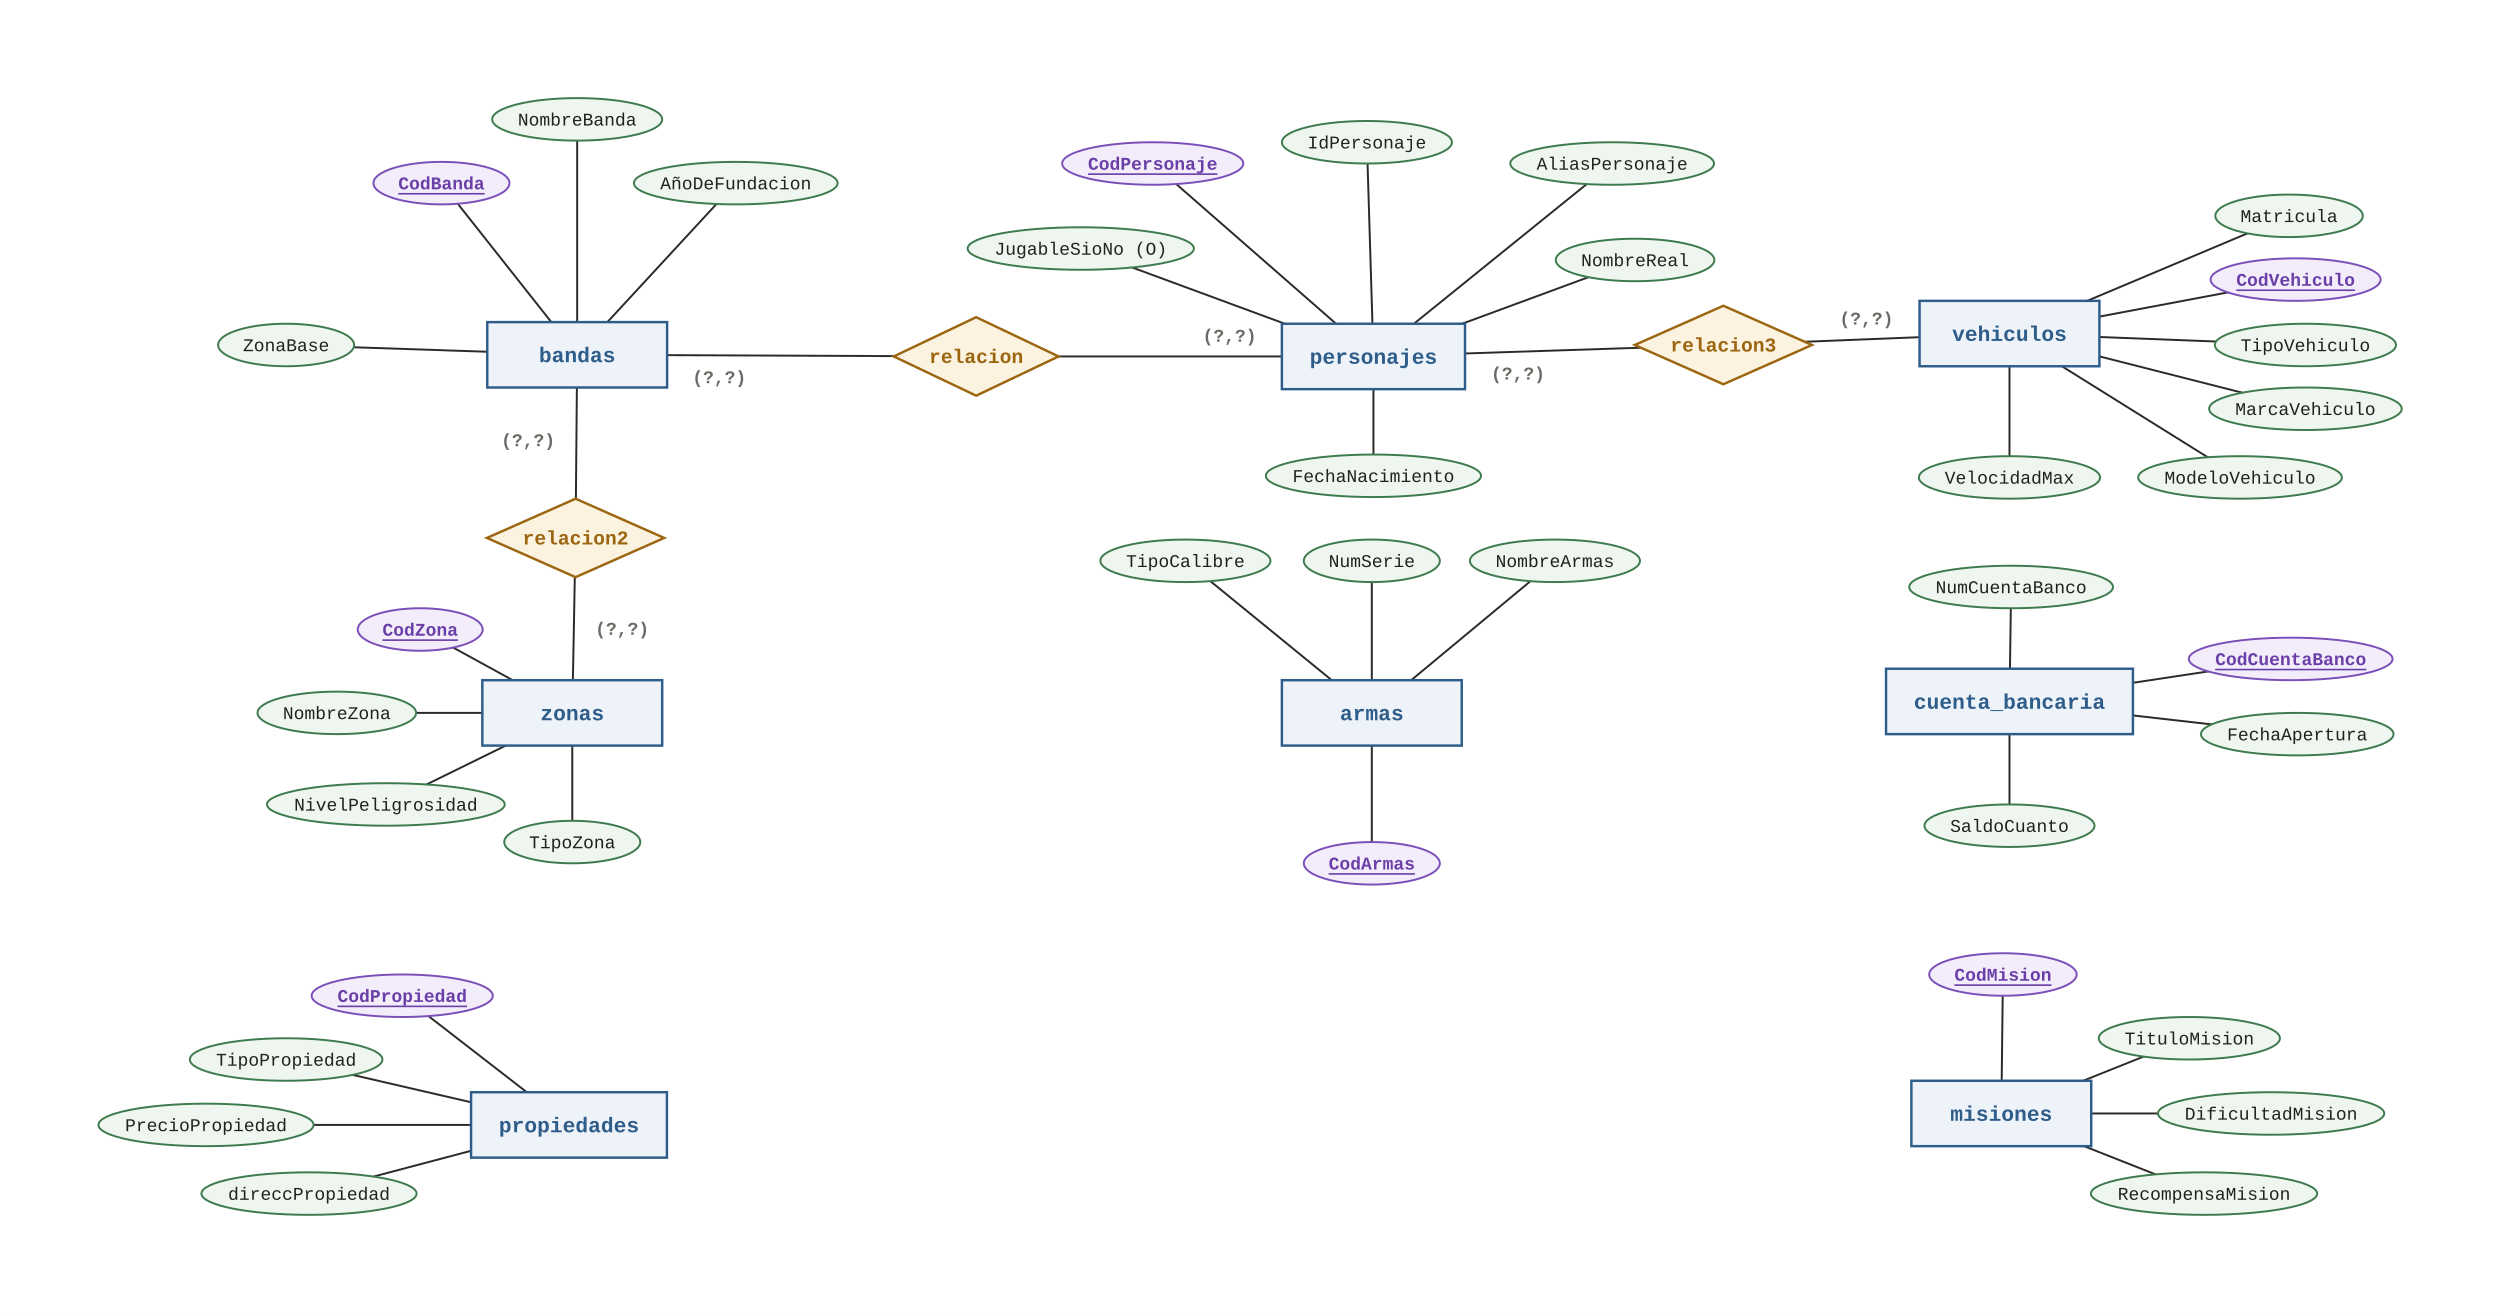
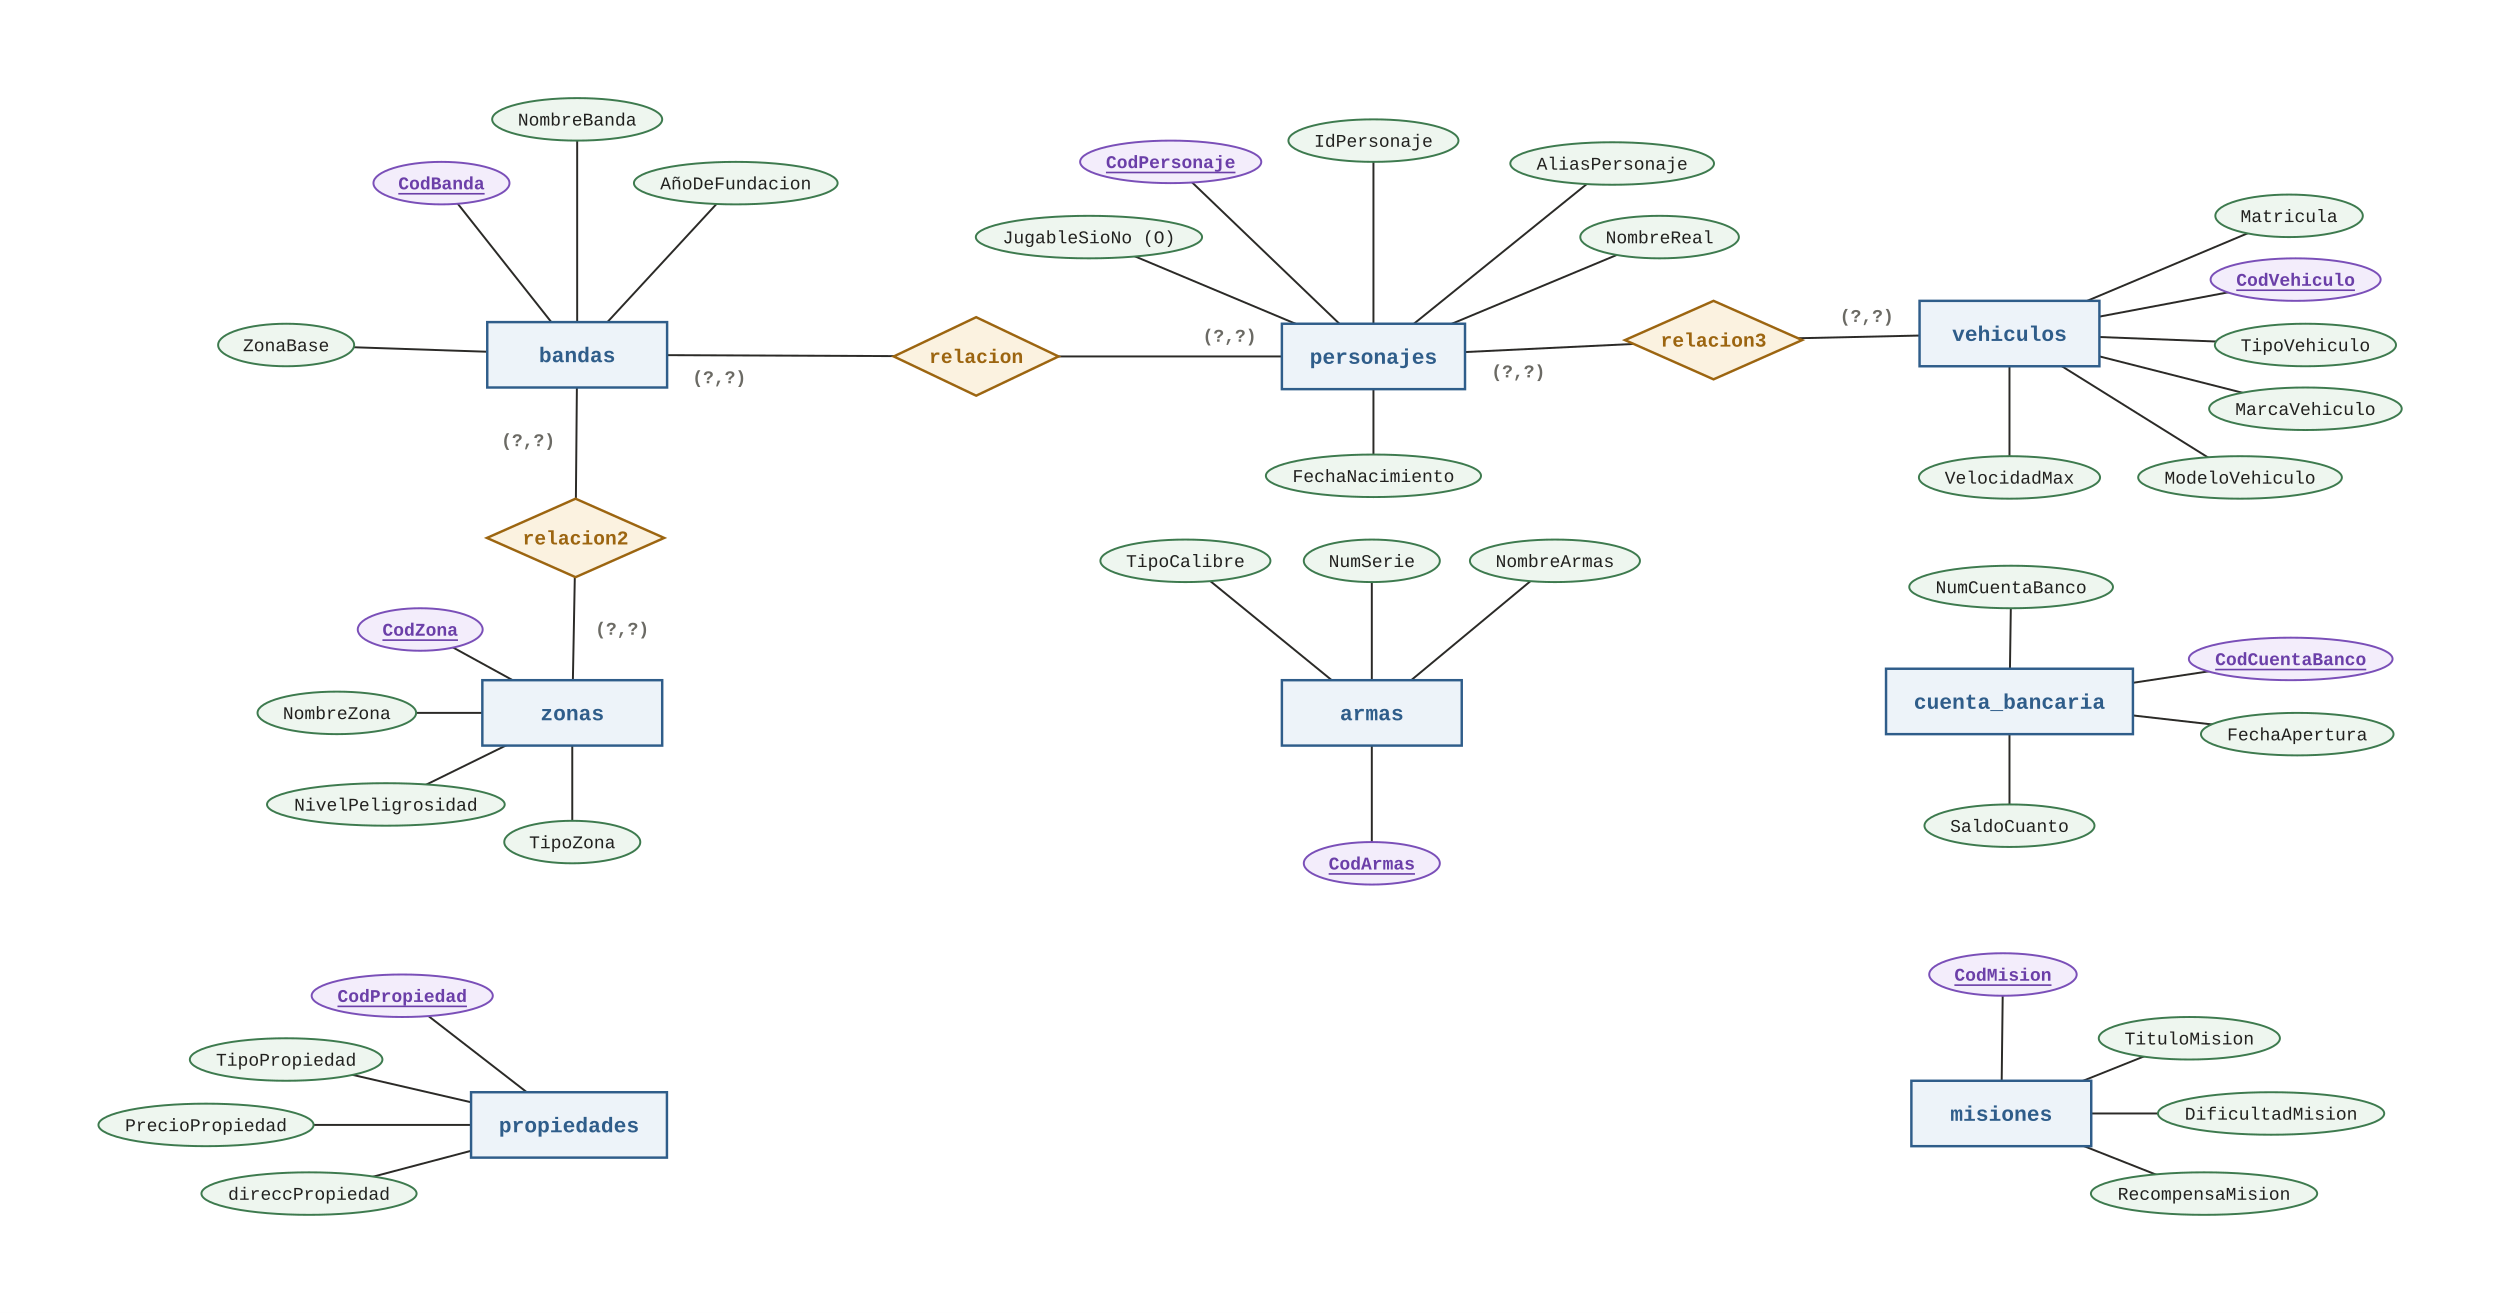
<svg xmlns="http://www.w3.org/2000/svg" viewBox="1673 1562 1529 803" width="1529" height="803">
  <style>.ln{stroke:#2B2A27;stroke-width:1.2}.mk{stroke:#2B2A27;stroke-width:1.5;fill:none}.mo{fill:#FFFFFF;stroke:#2B2A27;stroke-width:1.5}
.ent{fill:#EDF3F9;stroke:#2F5D8A;stroke-width:1.5}.dia{fill:#FBF2E0;stroke:#9C6510;stroke-width:1.5}.att{fill:#EEF6EF;stroke:#3D7A4E;stroke-width:1.2}.att.key{fill:#F3EDFB;stroke:#7A4FB8}.att.dr{stroke-dasharray:4 3}
.ent.in,.dia.in{fill:none}.dup{stroke:#C0362C;stroke-width:2.4}
.tx{fill:#22211F;font:11px Consolas,'JetBrains Mono','Courier New',monospace}.txk{fill:#6B3FA8;font-weight:600}.tb{font:600 13px Consolas,'JetBrains Mono','Courier New',monospace;fill:#2F5D8A}.tr{font:600 12px Consolas,'JetBrains Mono','Courier New',monospace;fill:#9C6510}.tt{font:600 10px Consolas,'JetBrains Mono','Courier New',monospace;fill:#6B6A64}
.ul{stroke:#6B3FA8;stroke-width:1}.ul.p{stroke-dasharray:3 2}.card{font:600 11px Consolas,'JetBrains Mono','Courier New',monospace;fill:#A2441C;paint-order:stroke;stroke:#FFFFFF;stroke-width:4px;stroke-linejoin:round}.cardq{fill:#6B6A64}
.tbox{fill:#FFFFFF;stroke:#A9B2C0;stroke-width:1}.thd{fill:#33557F}.thx{font:600 12.5px Consolas,'JetBrains Mono','Courier New',monospace;fill:#FFFFFF}.cx{font:11.5px Consolas,'JetBrains Mono','Courier New',monospace;fill:#22211F}.cpk{fill:#6B3FA8;font-weight:600}.cfk{fill:#A3304A}.cty{fill:#6B6A64;font-weight:400}.uq{font:600 9px Consolas,'JetBrains Mono','Courier New',monospace;fill:#2A7F8F}
.lk{stroke:#6B6A64;stroke-width:1.4;fill:none}.lk.dash{stroke-dasharray:6 4}.lkm{stroke:#6B6A64;stroke-width:1.5;fill:none}.lko{fill:#FFFFFF;stroke:#6B6A64;stroke-width:1.5}
.ipk{fill:#8E5FD0}.ifk{fill:#B4364E}.icol{fill:#2A7F8F}.inul{fill:none;stroke:#2A7F8F;stroke-width:1.3}
.rbox{fill:#FFFFFF;stroke:#22211F;stroke-width:1.1}.rnm{font:600 12.5px Consolas,'JetBrains Mono','Courier New',monospace;fill:#2F5D8A}.rcol{font:12px Consolas,'JetBrains Mono','Courier New',monospace;fill:#22211F}.rpk{font-weight:700;fill:#6B3FA8}.rfk{fill:#A3304A}.rul{stroke:#6B3FA8;stroke-width:1.1}
.rtag{font:600 9.5px Consolas,'JetBrains Mono','Courier New',monospace;fill:#6B6A64}.rarr{fill:none;stroke:#B4364E;stroke-width:1.1}.rhead{fill:#B4364E}
.ent.hd,.dia.hd{fill:none}.ktag{font:700 9px Consolas,'JetBrains Mono','Courier New',monospace;fill:#6B6A64}.rlab{fill:#FFFFFF;stroke:none;opacity:.92}.dia.assoc{stroke-dasharray:5 3}.ln.lid{stroke-width:2.2}.isal{fill:#9C6510}.skt{fill:#2F5D8A}
.thx.dup{fill:#FFC2BD}.cx.dup,.rnm.dup,.rcol.dup{fill:#C0362C;text-decoration:underline}
.note{stroke-width:1.2}.note-fold{stroke-width:1.2}.nc-y{fill:#FFF4C2;stroke:#D2AE36}.nc-b{fill:#DDEBFA;stroke:#7AA3D6}.nc-g{fill:#DFF2E1;stroke:#7DBB87}.nc-p{fill:#FBE1EC;stroke:#D98AAE}.note-fold{filter:brightness(.93)}.note-tx{font:12px 'Segoe UI',Arial,sans-serif;fill:#2B2A27}</style>
  <rect x="1673" y="1562" width="1529" height="803" fill="#ffffff" />
  <line x1="2023" y1="1998" x2="1930" y2="1947" class="ln" />
  <line x1="2023" y1="1998" x2="1879" y2="1998" class="ln" />
  <line x1="2023" y1="1998" x2="2023" y2="2077" class="ln" />
  <line x1="2023" y1="1998" x2="1909" y2="2054" class="ln" />
-   <line x1="2513" y1="1780" x2="2509" y2="1649" class="ln" />
+   <line x1="2513" y1="1780" x2="2513" y2="1648" class="ln" />
  <line x1="2513" y1="1780" x2="2659" y2="1662" class="ln" />
-   <line x1="2513" y1="1780" x2="2673" y2="1721" class="ln" />
+   <line x1="2513" y1="1780" x2="2688" y2="1707" class="ln" />
  <line x1="2513" y1="1780" x2="2513" y2="1853" class="ln" />
-   <line x1="2513" y1="1780" x2="2334" y2="1714" class="ln" />
+   <line x1="2513" y1="1780" x2="2339" y2="1707" class="ln" />
  <line x1="2026" y1="1779" x2="1943" y2="1674" class="ln" />
  <line x1="2026" y1="1779" x2="2026" y2="1635" class="ln" />
  <line x1="2026" y1="1779" x2="2123" y2="1674" class="ln" />
  <line x1="2026" y1="1779" x2="1848" y2="1773" class="ln" />
  <line x1="2902" y1="1766" x2="3073" y2="1694" class="ln" />
  <line x1="2902" y1="1766" x2="3077" y2="1733" class="ln" />
-   <line x1="2513" y1="1780" x2="2378" y2="1662" class="ln" />
+   <line x1="2513" y1="1780" x2="2389" y2="1661" class="ln" />
  <line x1="2902" y1="1766" x2="3083" y2="1812" class="ln" />
  <line x1="2902" y1="1766" x2="3043" y2="1854" class="ln" />
  <line x1="2902" y1="1766" x2="3083" y2="1773" class="ln" />
  <line x1="2512" y1="1998" x2="2512" y2="1905" class="ln" />
  <line x1="2512" y1="1998" x2="2624" y2="1905" class="ln" />
  <line x1="2512" y1="1998" x2="2398" y2="1905" class="ln" />
  <line x1="2512" y1="1998" x2="2512" y2="2090" class="ln" />
  <line x1="2902" y1="1991" x2="2903" y2="1921" class="ln" />
  <line x1="2902" y1="1991" x2="3074" y2="1965" class="ln" />
  <line x1="2902" y1="1991" x2="3078" y2="2011" class="ln" />
  <line x1="2902" y1="1991" x2="2902" y2="2067" class="ln" />
  <line x1="2897" y1="2243" x2="2898" y2="2158" class="ln" />
  <line x1="2897" y1="2243" x2="3012" y2="2197" class="ln" />
  <line x1="2897" y1="2243" x2="3062" y2="2243" class="ln" />
  <line x1="2897" y1="2243" x2="3021" y2="2292" class="ln" />
  <line x1="2021" y1="2250" x2="1919" y2="2171" class="ln" />
  <line x1="2021" y1="2250" x2="1848" y2="2210" class="ln" />
  <line x1="2021" y1="2250" x2="1862" y2="2292" class="ln" />
  <line x1="2021" y1="2250" x2="1799" y2="2250" class="ln" />
  <line x1="2902" y1="1766" x2="2902" y2="1854" class="ln" />
  <line x1="2270" y1="1780" x2="2513" y2="1780" class="ln" />
  <line x1="2270" y1="1780" x2="2026" y2="1779" class="ln" />
  <line x1="2025" y1="1891" x2="2023" y2="1998" class="ln" />
  <line x1="2025" y1="1891" x2="2026" y2="1779" class="ln" />
-   <line x1="2727" y1="1773" x2="2513" y2="1780" class="ln" />
-   <line x1="2727" y1="1773" x2="2902" y2="1766" class="ln" />
+   <line x1="2721" y1="1770" x2="2513" y2="1780" class="ln" />
+   <line x1="2721" y1="1770" x2="2902" y2="1766" class="ln" />
  <g class="node" data-id="nmwmhqvag3xdsrz">
    <rect x="1968" y="1978" width="110" height="40" class="ent" />
    <text x="2023" y="2002.5" text-anchor="middle" class="tb">zonas</text>
  </g>
  <g class="node" data-id="nmwmhrrtz46f440">
    <ellipse cx="1930" cy="1947" rx="38.2" ry="13" class="att key" />
    <text x="1930" y="1950.8" text-anchor="middle" class="tx txk">CodZona</text>
    <line x1="1906.9" y1="1953.5" x2="1953.1" y2="1953.5" class="ul" />
  </g>
  <g class="node" data-id="nmwmhs1pz4838rc">
    <ellipse cx="1879" cy="1998" rx="48.5" ry="13" class="att" />
    <text x="1879" y="2001.8" text-anchor="middle" class="tx">NombreZona</text>
  </g>
  <g class="node" data-id="nmwmhse6k4avtgo">
    <ellipse cx="2023" cy="2077" rx="41.6" ry="13" class="att" />
    <text x="2023" y="2080.8" text-anchor="middle" class="tx">TipoZona</text>
  </g>
  <g class="node" data-id="nmwmhsl8x4cs0xw">
    <ellipse cx="1909" cy="2054" rx="72.7" ry="13" class="att" />
    <text x="1909" y="2057.8" text-anchor="middle" class="tx">NivelPeligrosidad</text>
  </g>
  <g class="node" data-id="nmwmhtg534eof8d">
    <rect x="2457" y="1760" width="112" height="40" class="ent" />
    <text x="2513" y="1784.5" text-anchor="middle" class="tb">personajes</text>
  </g>
  <g class="node" data-id="nmwmhtvoe4fcd3s">
-     <ellipse cx="2509" cy="1649" rx="52" ry="13" class="att" />
-     <text x="2509" y="1652.8" text-anchor="middle" class="tx">IdPersonaje</text>
+     <ellipse cx="2513" cy="1648" rx="52" ry="13" class="att" />
+     <text x="2513" y="1651.8" text-anchor="middle" class="tx">IdPersonaje</text>
  </g>
  <g class="node" data-id="nmwmhtzp54hasp6">
    <ellipse cx="2659" cy="1662" rx="62.3" ry="13" class="att" />
    <text x="2659" y="1665.8" text-anchor="middle" class="tx">AliasPersonaje</text>
  </g>
  <g class="node" data-id="nmwmhu9s44jnxp9">
-     <ellipse cx="2673" cy="1721" rx="48.5" ry="13" class="att" />
-     <text x="2673" y="1724.8" text-anchor="middle" class="tx">NombreReal</text>
+     <ellipse cx="2688" cy="1707" rx="48.5" ry="13" class="att" />
+     <text x="2688" y="1710.8" text-anchor="middle" class="tx">NombreReal</text>
  </g>
  <g class="node" data-id="nmwmhvhij4l5lyf">
    <ellipse cx="2513" cy="1853" rx="65.8" ry="13" class="att" />
    <text x="2513" y="1856.8" text-anchor="middle" class="tx">FechaNacimiento</text>
  </g>
  <g class="node" data-id="nmwmhw2st4nqzpn">
-     <ellipse cx="2334" cy="1714" rx="69.2" ry="13" class="att" />
-     <text x="2334" y="1717.8" text-anchor="middle" class="tx">JugableSioNo (O)</text>
+     <ellipse cx="2339" cy="1707" rx="69.2" ry="13" class="att" />
+     <text x="2339" y="1710.8" text-anchor="middle" class="tx">JugableSioNo (O)</text>
  </g>
  <g class="node" data-id="nmwmhxjzb4pf9rv">
    <rect x="1971" y="1759" width="110" height="40" class="ent" />
    <text x="2026" y="1783.5" text-anchor="middle" class="tb">bandas</text>
  </g>
  <g class="node" data-id="nmwmhxsy74qo5d7">
    <ellipse cx="1943" cy="1674" rx="41.6" ry="13" class="att key" />
    <text x="1943" y="1677.8" text-anchor="middle" class="tx txk">CodBanda</text>
    <line x1="1916.6" y1="1680.5" x2="1969.4" y2="1680.5" class="ul" />
  </g>
  <g class="node" data-id="nmwmhy7ny4s7mmz">
    <ellipse cx="2026" cy="1635" rx="52" ry="13" class="att" />
    <text x="2026" y="1638.8" text-anchor="middle" class="tx">NombreBanda</text>
  </g>
  <g class="node" data-id="nmwmhzwdd4umxmz">
    <ellipse cx="2123" cy="1674" rx="62.3" ry="13" class="att" />
    <text x="2123" y="1677.8" text-anchor="middle" class="tx">AñoDeFundacion</text>
  </g>
  <g class="node" data-id="nmwmi0gy84w97ze">
    <ellipse cx="1848" cy="1773" rx="41.6" ry="13" class="att" />
    <text x="1848" y="1776.8" text-anchor="middle" class="tx">ZonaBase</text>
  </g>
  <g class="node" data-id="nmwmi2cq74yrbnu">
    <rect x="2847" y="1746" width="110" height="40" class="ent" />
    <text x="2902" y="1770.5" text-anchor="middle" class="tb">vehiculos</text>
  </g>
  <g class="node" data-id="nmwmi2nv34ztt1i">
    <ellipse cx="3073" cy="1694" rx="45.1" ry="13" class="att" />
    <text x="3073" y="1697.8" text-anchor="middle" class="tx">Matricula</text>
  </g>
  <g class="node" data-id="nmwmi3kmf51jxje">
    <ellipse cx="3077" cy="1733" rx="52" ry="13" class="att key" />
    <text x="3077" y="1736.8" text-anchor="middle" class="tx txk">CodVehiculo</text>
    <line x1="3040.7" y1="1739.5" x2="3113.3" y2="1739.5" class="ul" />
  </g>
  <g class="node" data-id="nmwmi402d53smqh">
-     <ellipse cx="2378" cy="1662" rx="55.4" ry="13" class="att key" />
-     <text x="2378" y="1665.8" text-anchor="middle" class="tx txk">CodPersonaje</text>
-     <line x1="2338.4" y1="1668.5" x2="2417.6" y2="1668.5" class="ul" />
+     <ellipse cx="2389" cy="1661" rx="55.4" ry="13" class="att key" />
+     <text x="2389" y="1664.8" text-anchor="middle" class="tx txk">CodPersonaje</text>
+     <line x1="2349.4" y1="1667.5" x2="2428.6" y2="1667.5" class="ul" />
  </g>
  <g class="node" data-id="nmwmi4m2t551h8a">
    <ellipse cx="3083" cy="1812" rx="58.9" ry="13" class="att" />
    <text x="3083" y="1815.8" text-anchor="middle" class="tx">MarcaVehiculo</text>
  </g>
  <g class="node" data-id="nmwmi5d3357tlys">
    <ellipse cx="3043" cy="1854" rx="62.3" ry="13" class="att" />
    <text x="3043" y="1857.8" text-anchor="middle" class="tx">ModeloVehiculo</text>
  </g>
  <g class="node" data-id="nmwmi6y4t590tg7">
    <ellipse cx="3083" cy="1773" rx="55.4" ry="13" class="att" />
    <text x="3083" y="1776.8" text-anchor="middle" class="tx">TipoVehiculo</text>
  </g>
  <g class="node" data-id="nmwmia2g75bo3id">
    <rect x="2457" y="1978" width="110" height="40" class="ent" />
    <text x="2512" y="2002.5" text-anchor="middle" class="tb">armas</text>
  </g>
  <g class="node" data-id="nmwmia8na5ce6x1">
    <ellipse cx="2512" cy="1905" rx="41.6" ry="13" class="att" />
    <text x="2512" y="1908.8" text-anchor="middle" class="tx">NumSerie</text>
  </g>
  <g class="node" data-id="nmwmiasoj5eu1sq">
    <ellipse cx="2624" cy="1905" rx="52" ry="13" class="att" />
    <text x="2624" y="1908.8" text-anchor="middle" class="tx">NombreArmas</text>
  </g>
  <g class="node" data-id="nmwmic04b5gq8px">
    <ellipse cx="2398" cy="1905" rx="52" ry="13" class="att" />
    <text x="2398" y="1908.8" text-anchor="middle" class="tx">TipoCalibre</text>
  </g>
  <g class="node" data-id="nmwmie3675k2tdn">
    <ellipse cx="2512" cy="2090" rx="41.6" ry="13" class="att key" />
    <text x="2512" y="2093.8" text-anchor="middle" class="tx txk">CodArmas</text>
    <line x1="2485.6" y1="2096.5" x2="2538.4" y2="2096.5" class="ul" />
  </g>
  <g class="node" data-id="nmwmieuhb5myfep">
    <rect x="2826.5" y="1971" width="151" height="40" class="ent" />
    <text x="2902" y="1995.5" text-anchor="middle" class="tb">cuenta_bancaria</text>
  </g>
  <g class="node" data-id="nmwmifxlj5nexyy">
    <ellipse cx="2903" cy="1921" rx="62.3" ry="13" class="att" />
    <text x="2903" y="1924.8" text-anchor="middle" class="tx">NumCuentaBanco</text>
  </g>
  <g class="node" data-id="nmwmih6ur5pqn8f">
    <ellipse cx="3074" cy="1965" rx="62.3" ry="13" class="att key" />
    <text x="3074" y="1968.8" text-anchor="middle" class="tx txk">CodCuentaBanco</text>
    <line x1="3027.8" y1="1971.5" x2="3120.2" y2="1971.5" class="ul" />
  </g>
  <g class="node" data-id="nmwmih70n5rkz42">
    <ellipse cx="3078" cy="2011" rx="58.9" ry="13" class="att" />
    <text x="3078" y="2014.8" text-anchor="middle" class="tx">FechaApertura</text>
  </g>
  <g class="node" data-id="nmwmilzss5tyocj">
    <ellipse cx="2902" cy="2067" rx="52" ry="13" class="att" />
    <text x="2902" y="2070.8" text-anchor="middle" class="tx">SaldoCuanto</text>
  </g>
  <g class="node" data-id="nmwmio5i75v8jmj">
    <rect x="2842" y="2223" width="110" height="40" class="ent" />
    <text x="2897" y="2247.5" text-anchor="middle" class="tb">misiones</text>
  </g>
  <g class="node" data-id="nmwmiow465w8po8">
    <ellipse cx="2898" cy="2158" rx="45.1" ry="13" class="att key" />
    <text x="2898" y="2161.8" text-anchor="middle" class="tx txk">CodMision</text>
    <line x1="2868.3" y1="2164.5" x2="2927.7" y2="2164.5" class="ul" />
  </g>
  <g class="node" data-id="nmwmir5ci5yhlv1">
    <ellipse cx="3012" cy="2197" rx="55.4" ry="13" class="att" />
    <text x="3012" y="2200.8" text-anchor="middle" class="tx">TituloMision</text>
  </g>
  <g class="node" data-id="nmwmirrxe60nf3k">
    <ellipse cx="3062" cy="2243" rx="69.2" ry="13" class="att" />
    <text x="3062" y="2246.8" text-anchor="middle" class="tx">DificultadMision</text>
  </g>
  <g class="node" data-id="nmwmisx1w62qcp3">
    <ellipse cx="3021" cy="2292" rx="69.2" ry="13" class="att" />
    <text x="3021" y="2295.8" text-anchor="middle" class="tx">RecompensaMision</text>
  </g>
  <g class="node" data-id="nmwmiwxrr6474jo">
    <rect x="1961.1" y="2230" width="119.8" height="40" class="ent" />
    <text x="2021" y="2254.5" text-anchor="middle" class="tb">propiedades</text>
  </g>
  <g class="node" data-id="nmwmj46ri65fsi7">
    <ellipse cx="1919" cy="2171" rx="55.4" ry="13" class="att key" />
    <text x="1919" y="2174.8" text-anchor="middle" class="tx txk">CodPropiedad</text>
    <line x1="1879.4" y1="2177.5" x2="1958.6" y2="2177.5" class="ul" />
  </g>
  <g class="node" data-id="nmwmj4fdq67bwgb">
    <ellipse cx="1848" cy="2210" rx="58.9" ry="13" class="att" />
    <text x="1848" y="2213.8" text-anchor="middle" class="tx">TipoPropiedad</text>
  </g>
  <g class="node" data-id="nmwmj5cyw692ayh">
    <ellipse cx="1862" cy="2292" rx="65.8" ry="13" class="att" />
    <text x="1862" y="2295.8" text-anchor="middle" class="tx">direccPropiedad</text>
  </g>
  <g class="node" data-id="nmwmj8ovs6bwnpc">
    <ellipse cx="1799" cy="2250" rx="65.8" ry="13" class="att" />
    <text x="1799" y="2253.8" text-anchor="middle" class="tx">PrecioPropiedad</text>
  </g>
  <g class="node" data-id="nmwmjht0x6dnj06">
    <ellipse cx="2902" cy="1854" rx="55.4" ry="13" class="att" />
    <text x="2902" y="1857.8" text-anchor="middle" class="tx">VelocidadMax</text>
  </g>
  <g class="node" data-id="nmwmjmfhi6frj9i">
    <polygon points="2270,1756 2320.4,1780 2270,1804 2219.6,1780" class="dia" />
    <text x="2270" y="1784" text-anchor="middle" class="tr">relacion</text>
  </g>
  <g class="node" data-id="nmwmjmt126iqzcu">
    <polygon points="2025,1867 2079.2,1891 2025,1915 1970.8,1891" class="dia" />
    <text x="2025" y="1895" text-anchor="middle" class="tr">relacion2</text>
  </g>
  <g class="node" data-id="nmwmjowra6lotfp">
-     <polygon points="2727,1749 2781.2,1773 2727,1797 2672.8,1773" class="dia" />
-     <text x="2727" y="1777" text-anchor="middle" class="tr">relacion3</text>
+     <polygon points="2721,1746 2775.2,1770 2721,1794 2666.8,1770" class="dia" />
+     <text x="2721" y="1774" text-anchor="middle" class="tr">relacion3</text>
  </g>
  <text x="2425" y="1771" text-anchor="middle" class="card cardq">(?,?)</text>
  <text x="2112.9" y="1796.4" text-anchor="middle" class="card cardq">(?,?)</text>
  <text x="2037" y="1950.2" text-anchor="start" class="card cardq">(?,?)</text>
  <text x="2012.5" y="1834.9" text-anchor="end" class="card cardq">(?,?)</text>
-   <text x="2601.4" y="1794.1" text-anchor="middle" class="card cardq">(?,?)</text>
-   <text x="2814.5" y="1760.5" text-anchor="middle" class="card cardq">(?,?)</text>
+   <text x="2601.6" y="1792.8" text-anchor="middle" class="card cardq">(?,?)</text>
+   <text x="2814.7" y="1758.9" text-anchor="middle" class="card cardq">(?,?)</text>
</svg>
